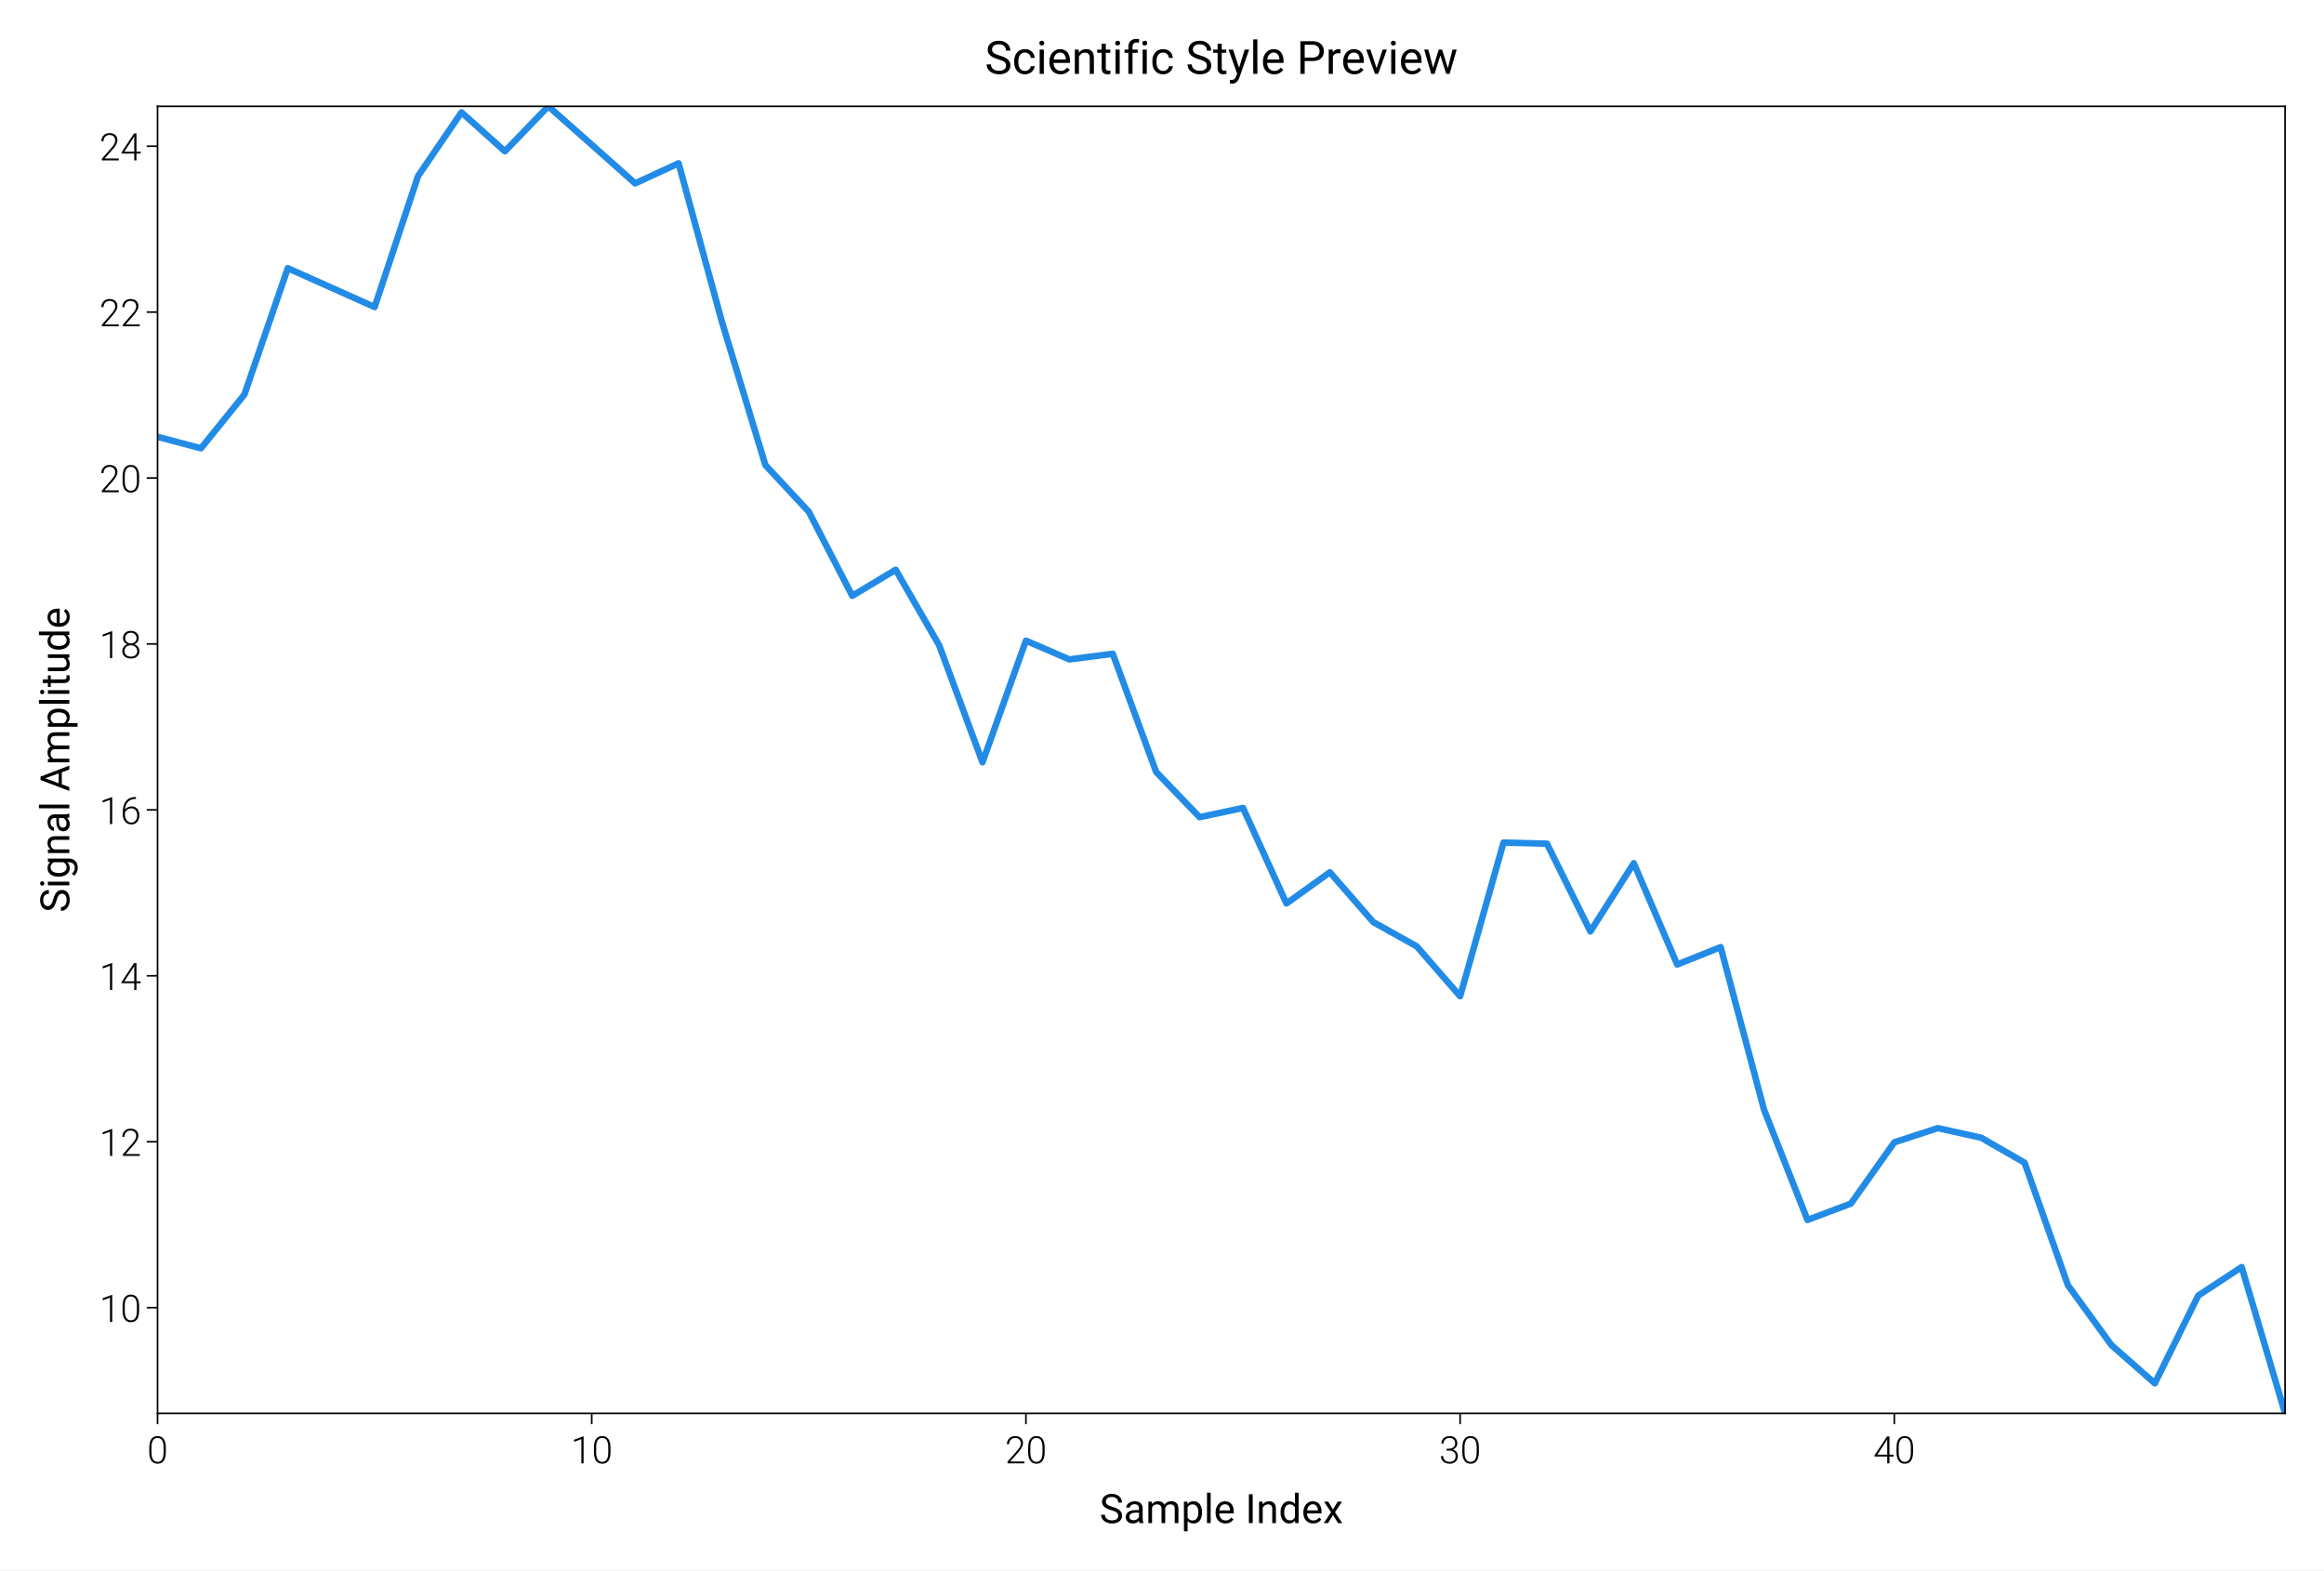
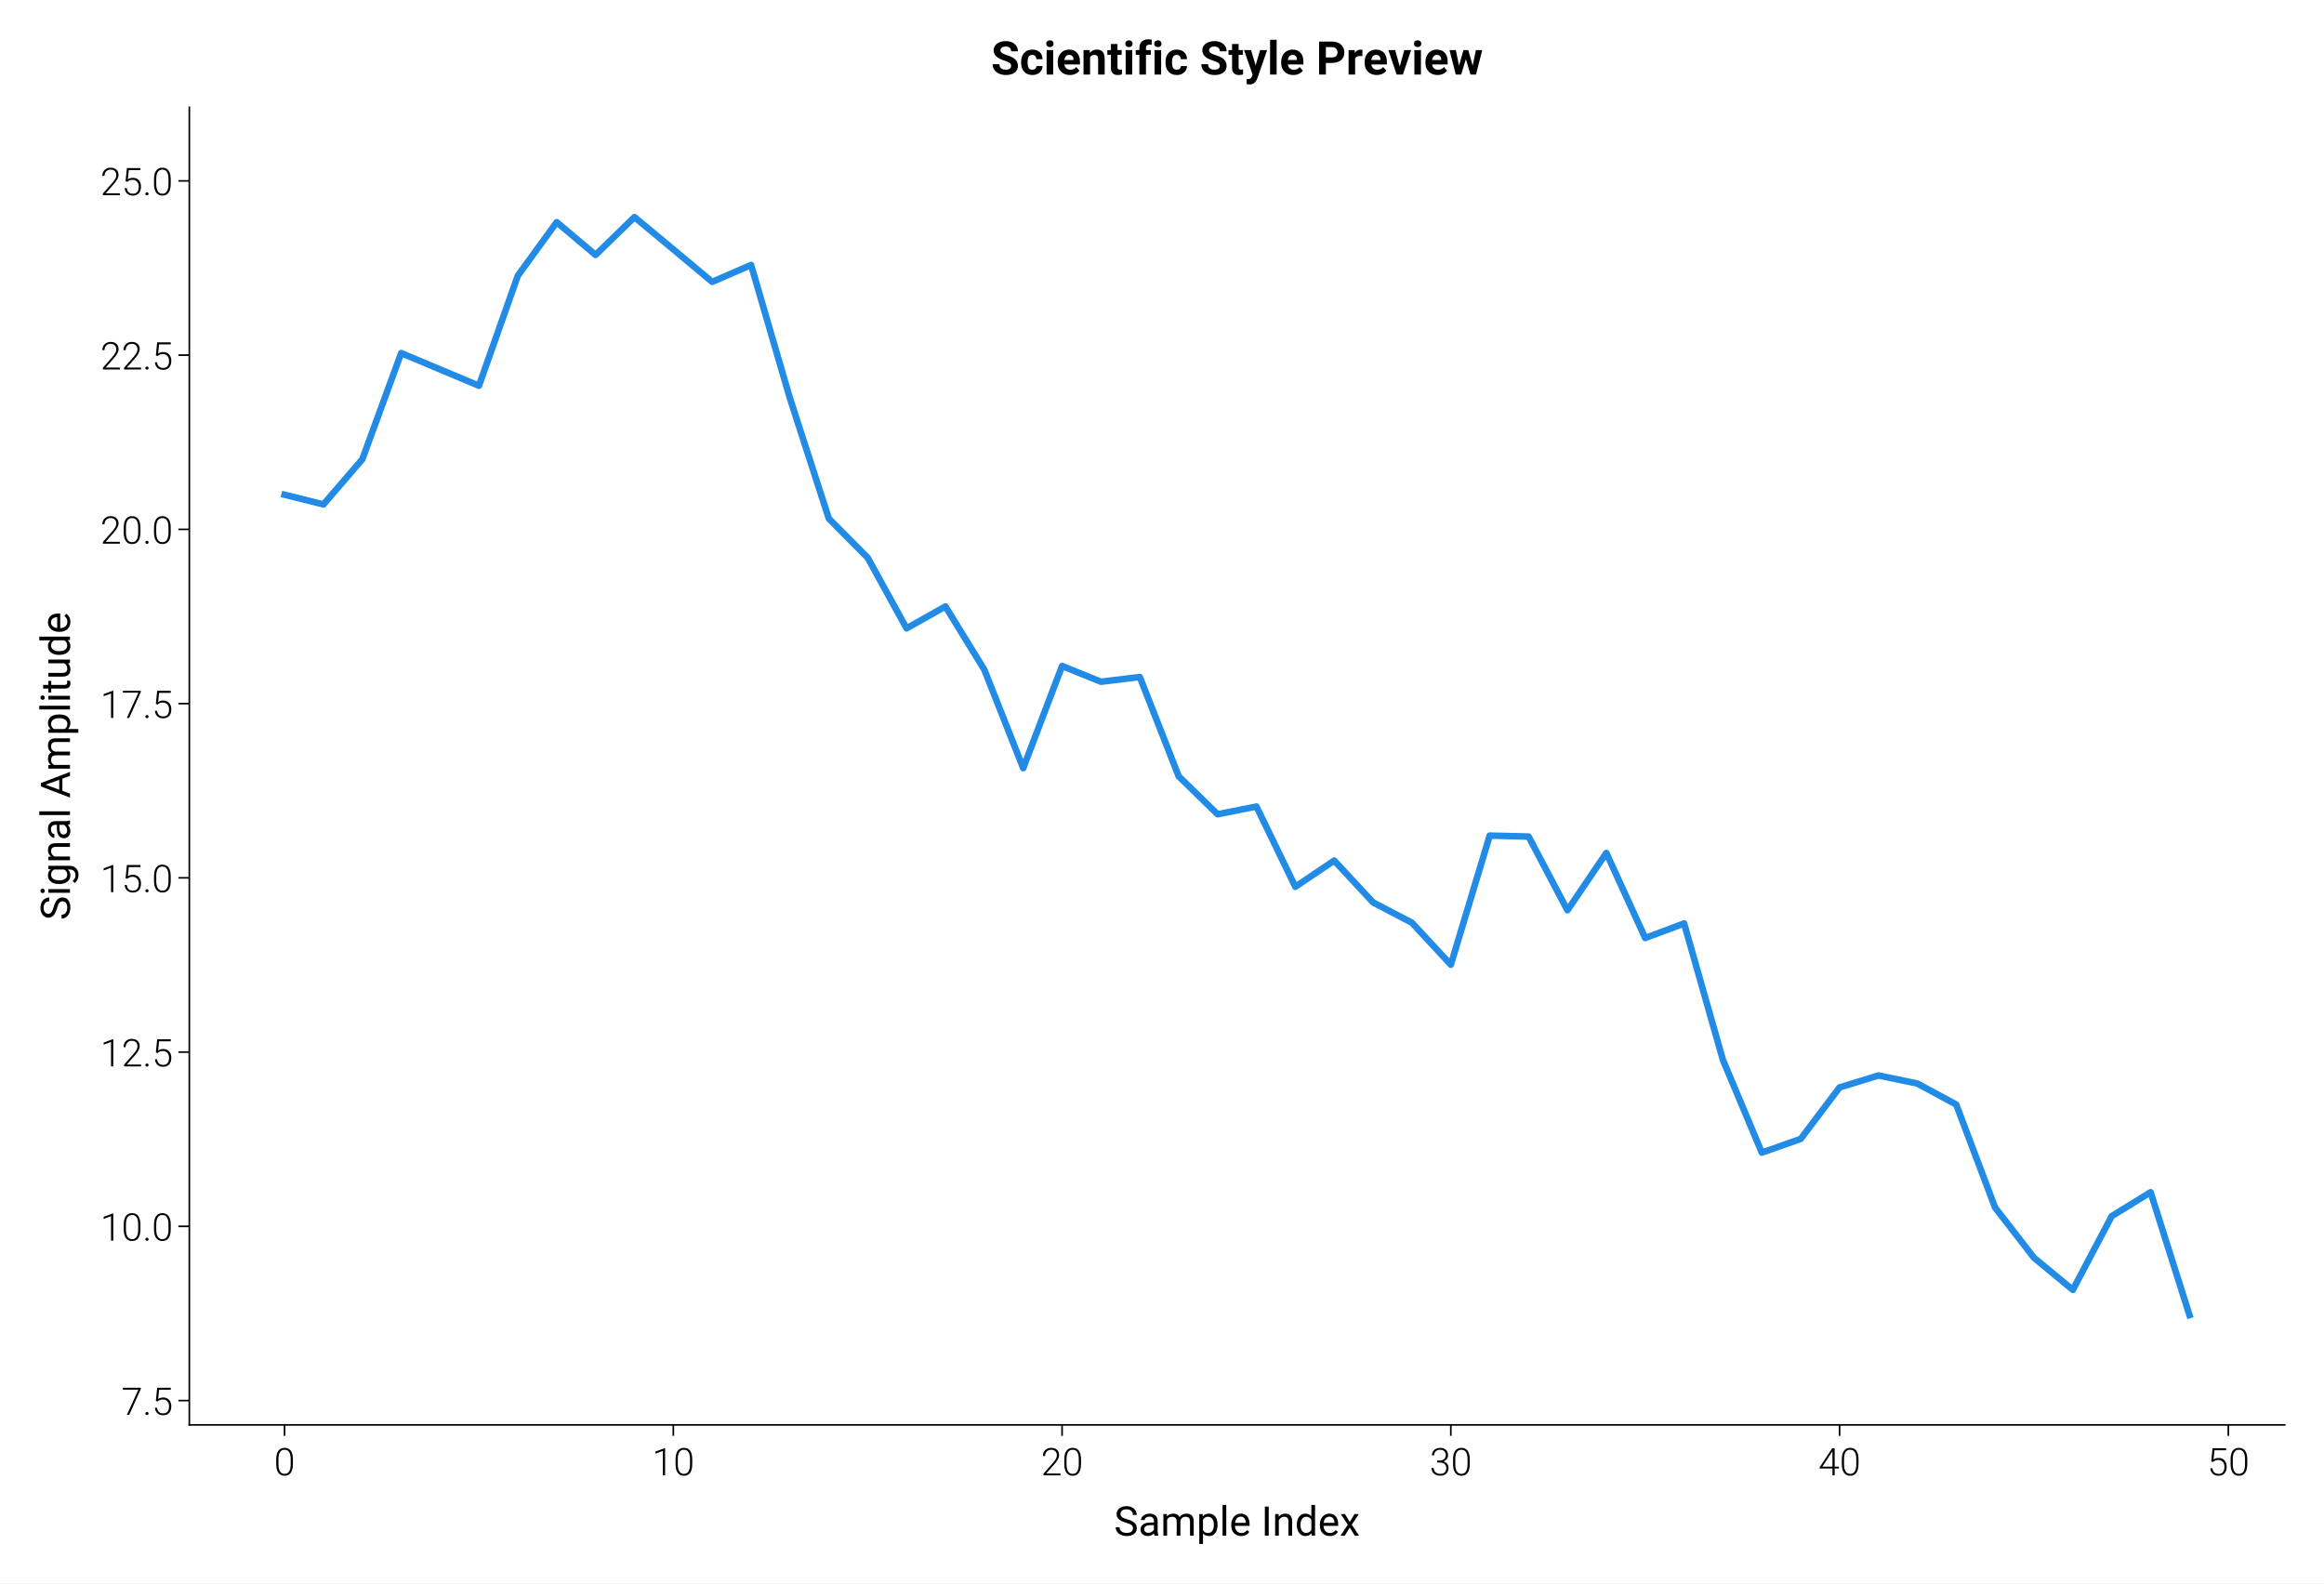
- <svg xmlns="http://www.w3.org/2000/svg" xmlns:xlink="http://www.w3.org/1999/xlink" width="429.91pt" height="290.476pt" viewBox="0 0 429.91 290.476" version="1.1">
+ <svg xmlns="http://www.w3.org/2000/svg" xmlns:xlink="http://www.w3.org/1999/xlink" width="425.878pt" height="290.141pt" viewBox="0 0 425.878 290.141" version="1.1">
  <defs>
    <style type="text/css">*{stroke-linejoin: round; stroke-linecap: butt}</style>
  </defs>
  <g id="figure_1">
    <g id="patch_1">
-       <path d="M 0 290.476  L 429.91 290.476  L 429.91 0  L 0 0  z " style="fill: #ffffff" />
+       <path d="M 0 290.141  L 425.878 290.141  L 425.878 0  L 0 0  z " style="fill: #ffffff" />
    </g>
    <g id="axes_1">
      <g id="patch_2">
-         <path d="M 29.144 261.456  L 422.71 261.456  L 422.71 19.663  L 29.144 19.663  z " style="fill: #ffffff" />
+         <path d="M 34.695 261.121  L 418.678 261.121  L 418.678 19.663  L 34.695 19.663  z " style="fill: #ffffff" />
      </g>
      <g id="matplotlib.axis_1">
        <g id="xtick_1">
          <g id="line2d_1">
            <defs>
-               <path id="ma913fe745c" d="M 0 0  L 0 2  " style="stroke: #000000; stroke-width: 0.3" />
+               <path id="m94d43a7b60" d="M 0 0  L 0 2  " style="stroke: #000000; stroke-width: 0.3" />
            </defs>
            <g>
-               <use xlink:href="#ma913fe745c" x="29.144" y="261.456" style="stroke: #000000; stroke-width: 0.3" />
+               <use xlink:href="#m94d43a7b60" x="52.148" y="261.121" style="stroke: #000000; stroke-width: 0.3" />
            </g>
          </g>
          <g id="text_1">
-             <g transform="translate(27.20406 270.7056) scale(0.07 -0.07)">
+             <g transform="translate(50.20862 270.3709) scale(0.07 -0.07)">
              <defs>
                <path id="Roboto-Light-30" d="M 3172 1897  Q 3172 934 2819 435  Q 2466 -63 1778 -63  Q 1103 -63 743 426  Q 384 916 375 1850  L 375 2666  Q 375 3625 731 4119  Q 1088 4613 1772 4613  Q 2447 4613 2803 4136  Q 3159 3659 3172 2731  L 3172 1897  z M 2797 2713  Q 2797 3494 2542 3894  Q 2288 4294 1772 4294  Q 1266 4294 1009 3903  Q 753 3513 747 2750  L 747 1856  Q 747 1078 1011 665  Q 1275 253 1778 253  Q 2278 253 2536 656  Q 2794 1059 2797 1838  L 2797 2713  z " transform="scale(0.015625)" />
              </defs>
              <use xlink:href="#Roboto-Light-30" />
            </g>
          </g>
        </g>
        <g id="xtick_2">
          <g id="line2d_2">
            <g>
-               <use xlink:href="#ma913fe745c" x="109.463" y="261.456" style="stroke: #000000; stroke-width: 0.3" />
+               <use xlink:href="#m94d43a7b60" x="123.388" y="261.121" style="stroke: #000000; stroke-width: 0.3" />
            </g>
          </g>
          <g id="text_2">
-             <g transform="translate(105.5839 270.7056) scale(0.07 -0.07)">
+             <g transform="translate(119.5087 270.3709) scale(0.07 -0.07)">
              <defs>
                <path id="Roboto-Light-31" d="M 2169 0  L 1794 0  L 1794 4100  L 556 3641  L 556 3991  L 2106 4566  L 2169 4566  L 2169 0  z " transform="scale(0.015625)" />
              </defs>
              <use xlink:href="#Roboto-Light-31" />
              <use xlink:href="#Roboto-Light-30" transform="translate(55.41992 0)" />
            </g>
          </g>
        </g>
        <g id="xtick_3">
          <g id="line2d_3">
            <g>
-               <use xlink:href="#ma913fe745c" x="189.783" y="261.456" style="stroke: #000000; stroke-width: 0.3" />
+               <use xlink:href="#m94d43a7b60" x="194.628" y="261.121" style="stroke: #000000; stroke-width: 0.3" />
            </g>
          </g>
          <g id="text_3">
-             <g transform="translate(185.9034 270.7056) scale(0.07 -0.07)">
+             <g transform="translate(190.7486 270.3709) scale(0.07 -0.07)">
              <defs>
                <path id="Roboto-Light-32" d="M 3278 0  L 428 0  L 428 288  L 1988 2056  Q 2375 2503 2525 2793  Q 2675 3084 2675 3359  Q 2675 3791 2422 4042  Q 2169 4294 1725 4294  Q 1266 4294 983 4000  Q 700 3706 700 3238  L 328 3238  Q 328 3622 501 3937  Q 675 4253 995 4433  Q 1316 4613 1725 4613  Q 2350 4613 2701 4284  Q 3053 3956 3053 3391  Q 3053 3072 2854 2694  Q 2656 2316 2156 1750  L 888 316  L 3278 316  L 3278 0  z " transform="scale(0.015625)" />
              </defs>
              <use xlink:href="#Roboto-Light-32" />
              <use xlink:href="#Roboto-Light-30" transform="translate(55.41992 0)" />
            </g>
          </g>
        </g>
        <g id="xtick_4">
          <g id="line2d_4">
            <g>
-               <use xlink:href="#ma913fe745c" x="270.103" y="261.456" style="stroke: #000000; stroke-width: 0.3" />
+               <use xlink:href="#m94d43a7b60" x="265.868" y="261.121" style="stroke: #000000; stroke-width: 0.3" />
            </g>
          </g>
          <g id="text_4">
-             <g transform="translate(266.223 270.7056) scale(0.07 -0.07)">
+             <g transform="translate(261.9885 270.3709) scale(0.07 -0.07)">
              <defs>
                <path id="Roboto-Light-33" d="M 1259 2478  L 1647 2478  Q 1969 2478 2209 2592  Q 2450 2706 2576 2904  Q 2703 3103 2703 3363  Q 2703 3800 2456 4047  Q 2209 4294 1747 4294  Q 1309 4294 1029 4036  Q 750 3778 750 3356  L 375 3356  Q 375 3709 553 4001  Q 731 4294 1047 4453  Q 1363 4613 1747 4613  Q 2366 4613 2722 4275  Q 3078 3938 3078 3350  Q 3078 3022 2870 2745  Q 2663 2469 2300 2331  Q 2725 2213 2944 1923  Q 3163 1634 3163 1234  Q 3163 650 2781 293  Q 2400 -63 1763 -63  Q 1356 -63 1017 100  Q 678 263 492 555  Q 306 847 306 1234  L 681 1234  Q 681 800 984 526  Q 1288 253 1763 253  Q 2247 253 2517 501  Q 2788 750 2788 1222  Q 2788 1678 2495 1918  Q 2203 2159 1634 2159  L 1259 2159  L 1259 2478  z " transform="scale(0.015625)" />
              </defs>
              <use xlink:href="#Roboto-Light-33" />
              <use xlink:href="#Roboto-Light-30" transform="translate(55.41992 0)" />
            </g>
          </g>
        </g>
        <g id="xtick_5">
          <g id="line2d_5">
            <g>
-               <use xlink:href="#ma913fe745c" x="350.422" y="261.456" style="stroke: #000000; stroke-width: 0.3" />
+               <use xlink:href="#m94d43a7b60" x="337.108" y="261.121" style="stroke: #000000; stroke-width: 0.3" />
            </g>
          </g>
          <g id="text_5">
-             <g transform="translate(346.5426 270.7056) scale(0.07 -0.07)">
+             <g transform="translate(333.2284 270.3709) scale(0.07 -0.07)">
              <defs>
                <path id="Roboto-Light-34" d="M 2725 1466  L 3434 1466  L 3434 1150  L 2725 1150  L 2725 0  L 2350 0  L 2350 1150  L 209 1150  L 209 1363  L 2316 4550  L 2725 4550  L 2725 1466  z M 669 1466  L 2350 1466  L 2350 4066  L 2184 3778  L 669 1466  z " transform="scale(0.015625)" />
              </defs>
              <use xlink:href="#Roboto-Light-34" />
              <use xlink:href="#Roboto-Light-30" transform="translate(55.41992 0)" />
            </g>
          </g>
        </g>
-         <g id="text_6">
-           <g transform="translate(203.3975 281.7524) scale(0.075 -0.075)">
+         <g id="xtick_6">
+           <g id="line2d_6">
+             <g>
+               <use xlink:href="#m94d43a7b60" x="408.348" y="261.121" style="stroke: #000000; stroke-width: 0.3" />
+             </g>
+           </g>
+           <g id="text_6">
+             <g transform="translate(404.4683 270.3709) scale(0.07 -0.07)">
+               <defs>
+                 <path id="Roboto-Light-35" d="M 681 2331  L 903 4550  L 3178 4550  L 3178 4203  L 1225 4203  L 1066 2666  Q 1431 2916 1922 2916  Q 2538 2916 2903 2516  Q 3269 2116 3269 1450  Q 3269 731 2912 334  Q 2556 -63 1909 -63  Q 1316 -63 947 268  Q 578 600 525 1197  L 884 1197  Q 938 731 1200 492  Q 1463 253 1909 253  Q 2397 253 2645 562  Q 2894 872 2894 1444  Q 2894 1944 2616 2259  Q 2338 2575 1856 2575  Q 1591 2575 1394 2508  Q 1197 2441 978 2247  L 681 2331  z " transform="scale(0.015625)" />
+               </defs>
+               <use xlink:href="#Roboto-Light-35" />
+               <use xlink:href="#Roboto-Light-30" transform="translate(55.41992 0)" />
+             </g>
+           </g>
+         </g>
+         <g id="text_7">
+           <g transform="translate(204.1568 281.4178) scale(0.075 -0.075)">
            <defs>
              <path id="Roboto-Regular-53" d="M 1869 2028  Q 1097 2250 745 2573  Q 394 2897 394 3372  Q 394 3909 823 4261  Q 1253 4613 1941 4613  Q 2409 4613 2776 4431  Q 3144 4250 3345 3931  Q 3547 3613 3547 3234  L 2944 3234  Q 2944 3647 2681 3883  Q 2419 4119 1941 4119  Q 1497 4119 1248 3923  Q 1000 3728 1000 3381  Q 1000 3103 1236 2911  Q 1472 2719 2039 2559  Q 2606 2400 2926 2208  Q 3247 2016 3401 1759  Q 3556 1503 3556 1156  Q 3556 603 3125 270  Q 2694 -63 1972 -63  Q 1503 -63 1097 117  Q 691 297 470 609  Q 250 922 250 1319  L 853 1319  Q 853 906 1158 667  Q 1463 428 1972 428  Q 2447 428 2700 622  Q 2953 816 2953 1150  Q 2953 1484 2718 1667  Q 2484 1850 1869 2028  z " transform="scale(0.015625)" />
              <path id="Roboto-Regular-61" d="M 2525 0  Q 2475 100 2444 356  Q 2041 -63 1481 -63  Q 981 -63 661 220  Q 341 503 341 938  Q 341 1466 742 1758  Q 1144 2050 1872 2050  L 2434 2050  L 2434 2316  Q 2434 2619 2253 2798  Q 2072 2978 1719 2978  Q 1409 2978 1200 2822  Q 991 2666 991 2444  L 409 2444  Q 409 2697 589 2933  Q 769 3169 1076 3306  Q 1384 3444 1753 3444  Q 2338 3444 2669 3151  Q 3000 2859 3013 2347  L 3013 791  Q 3013 325 3131 50  L 3131 0  L 2525 0  z M 1566 441  Q 1838 441 2081 581  Q 2325 722 2434 947  L 2434 1641  L 1981 1641  Q 919 1641 919 1019  Q 919 747 1100 594  Q 1281 441 1566 441  z " transform="scale(0.015625)" />
              <path id="Roboto-Regular-6d" d="M 981 3381  L 997 3006  Q 1369 3444 2000 3444  Q 2709 3444 2966 2900  Q 3134 3144 3404 3294  Q 3675 3444 4044 3444  Q 5156 3444 5175 2266  L 5175 0  L 4597 0  L 4597 2231  Q 4597 2594 4431 2773  Q 4266 2953 3875 2953  Q 3553 2953 3340 2761  Q 3128 2569 3094 2244  L 3094 0  L 2513 0  L 2513 2216  Q 2513 2953 1791 2953  Q 1222 2953 1013 2469  L 1013 0  L 434 0  L 434 3381  L 981 3381  z " transform="scale(0.015625)" />
              <path id="Roboto-Regular-70" d="M 3294 1653  Q 3294 881 2941 409  Q 2588 -63 1984 -63  Q 1369 -63 1016 328  L 1016 -1300  L 438 -1300  L 438 3381  L 966 3381  L 994 3006  Q 1347 3444 1975 3444  Q 2584 3444 2939 2984  Q 3294 2525 3294 1706  L 3294 1653  z M 2716 1719  Q 2716 2291 2472 2622  Q 2228 2953 1803 2953  Q 1278 2953 1016 2488  L 1016 872  Q 1275 409 1809 409  Q 2225 409 2470 739  Q 2716 1069 2716 1719  z " transform="scale(0.015625)" />
              <path id="Roboto-Regular-6c" d="M 1066 0  L 488 0  L 488 4800  L 1066 4800  L 1066 0  z " transform="scale(0.015625)" />
              <path id="Roboto-Regular-65" d="M 1841 -63  Q 1153 -63 722 389  Q 291 841 291 1597  L 291 1703  Q 291 2206 483 2601  Q 675 2997 1020 3220  Q 1366 3444 1769 3444  Q 2428 3444 2793 3009  Q 3159 2575 3159 1766  L 3159 1525  L 869 1525  Q 881 1025 1161 717  Q 1441 409 1872 409  Q 2178 409 2390 534  Q 2603 659 2763 866  L 3116 591  Q 2691 -63 1841 -63  z M 1769 2969  Q 1419 2969 1181 2714  Q 944 2459 888 2000  L 2581 2000  L 2581 2044  Q 2556 2484 2343 2726  Q 2131 2969 1769 2969  z " transform="scale(0.015625)" />
              <path id="Roboto-Regular-20" transform="scale(0.015625)" />
              <path id="Roboto-Regular-49" d="M 1172 0  L 572 0  L 572 4550  L 1172 4550  L 1172 0  z " transform="scale(0.015625)" />
              <path id="Roboto-Regular-6e" d="M 984 3381  L 1003 2956  Q 1391 3444 2016 3444  Q 3088 3444 3097 2234  L 3097 0  L 2519 0  L 2519 2238  Q 2516 2603 2352 2778  Q 2188 2953 1841 2953  Q 1559 2953 1346 2803  Q 1134 2653 1016 2409  L 1016 0  L 438 0  L 438 3381  L 984 3381  z " transform="scale(0.015625)" />
              <path id="Roboto-Regular-64" d="M 297 1719  Q 297 2497 665 2970  Q 1034 3444 1631 3444  Q 2225 3444 2572 3038  L 2572 4800  L 3150 4800  L 3150 0  L 2619 0  L 2591 363  Q 2244 -63 1625 -63  Q 1038 -63 667 418  Q 297 900 297 1675  L 297 1719  z M 875 1653  Q 875 1078 1112 753  Q 1350 428 1769 428  Q 2319 428 2572 922  L 2572 2475  Q 2313 2953 1775 2953  Q 1350 2953 1112 2625  Q 875 2297 875 1653  z " transform="scale(0.015625)" />
              <path id="Roboto-Regular-78" d="M 1572 2147  L 2322 3381  L 2997 3381  L 1891 1709  L 3031 0  L 2363 0  L 1581 1266  L 800 0  L 128 0  L 1269 1709  L 163 3381  L 831 3381  L 1572 2147  z " transform="scale(0.015625)" />
            </defs>
            <use xlink:href="#Roboto-Regular-53" />
            <use xlink:href="#Roboto-Regular-61" transform="translate(59.32617 0)" />
            <use xlink:href="#Roboto-Regular-6d" transform="translate(113.7207 0)" />
            <use xlink:href="#Roboto-Regular-70" transform="translate(201.3672 0)" />
            <use xlink:href="#Roboto-Regular-6c" transform="translate(257.4707 0)" />
            <use xlink:href="#Roboto-Regular-65" transform="translate(281.7383 0)" />
            <use xlink:href="#Roboto-Regular-20" transform="translate(334.7168 0)" />
            <use xlink:href="#Roboto-Regular-49" transform="translate(359.4727 0)" />
            <use xlink:href="#Roboto-Regular-6e" transform="translate(386.6699 0)" />
            <use xlink:href="#Roboto-Regular-64" transform="translate(441.8457 0)" />
            <use xlink:href="#Roboto-Regular-65" transform="translate(498.2422 0)" />
            <use xlink:href="#Roboto-Regular-78" transform="translate(551.2207 0)" />
          </g>
        </g>
      </g>
      <g id="matplotlib.axis_2">
        <g id="ytick_1">
-           <g id="line2d_6">
+           <g id="line2d_7">
            <defs>
-               <path id="m5f01aa8449" d="M 0 0  L -2 0  " style="stroke: #000000; stroke-width: 0.3" />
+               <path id="mb6b12d9787" d="M 0 0  L -2 0  " style="stroke: #000000; stroke-width: 0.3" />
            </defs>
            <g>
-               <use xlink:href="#m5f01aa8449" x="29.144" y="241.907" style="stroke: #000000; stroke-width: 0.3" />
-             </g>
-           </g>
-           <g id="text_7">
-             <g transform="translate(18.38477 244.5322) scale(0.07 -0.07)">
-               <use xlink:href="#Roboto-Light-31" />
-               <use xlink:href="#Roboto-Light-30" transform="translate(55.41992 0)" />
+               <use xlink:href="#mb6b12d9787" x="34.695" y="256.662" style="stroke: #000000; stroke-width: 0.3" />
+             </g>
+           </g>
+           <g id="text_8">
+             <g transform="translate(22.2643 259.2869) scale(0.07 -0.07)">
+               <defs>
+                 <path id="Roboto-Light-37" d="M 3231 4334  L 1288 0  L 897 0  L 2828 4231  L 241 4231  L 241 4550  L 3231 4550  L 3231 4334  z " transform="scale(0.015625)" />
+                 <path id="Roboto-Light-2e" d="M 453 225  Q 453 334 523 411  Q 594 488 719 488  Q 844 488 916 411  Q 988 334 988 225  Q 988 116 916 45  Q 844 -25 719 -25  Q 594 -25 523 45  Q 453 116 453 225  z " transform="scale(0.015625)" />
+               </defs>
+               <use xlink:href="#Roboto-Light-37" />
+               <use xlink:href="#Roboto-Light-2e" transform="translate(55.41992 0)" />
+               <use xlink:href="#Roboto-Light-35" transform="translate(79.29688 0)" />
            </g>
          </g>
        </g>
        <g id="ytick_2">
-           <g id="line2d_7">
-             <g>
-               <use xlink:href="#m5f01aa8449" x="29.144" y="211.212" style="stroke: #000000; stroke-width: 0.3" />
-             </g>
-           </g>
-           <g id="text_8">
-             <g transform="translate(18.38477 213.8368) scale(0.07 -0.07)">
+           <g id="line2d_8">
+             <g>
+               <use xlink:href="#mb6b12d9787" x="34.695" y="224.732" style="stroke: #000000; stroke-width: 0.3" />
+             </g>
+           </g>
+           <g id="text_9">
+             <g transform="translate(18.38477 227.3567) scale(0.07 -0.07)">
+               <use xlink:href="#Roboto-Light-31" />
+               <use xlink:href="#Roboto-Light-30" transform="translate(55.41992 0)" />
+               <use xlink:href="#Roboto-Light-2e" transform="translate(110.8398 0)" />
+               <use xlink:href="#Roboto-Light-30" transform="translate(134.7168 0)" />
+             </g>
+           </g>
+         </g>
+         <g id="ytick_3">
+           <g id="line2d_9">
+             <g>
+               <use xlink:href="#mb6b12d9787" x="34.695" y="192.801" style="stroke: #000000; stroke-width: 0.3" />
+             </g>
+           </g>
+           <g id="text_10">
+             <g transform="translate(18.38477 195.4265) scale(0.07 -0.07)">
              <use xlink:href="#Roboto-Light-31" />
              <use xlink:href="#Roboto-Light-32" transform="translate(55.41992 0)" />
-             </g>
-           </g>
-         </g>
-         <g id="ytick_3">
-           <g id="line2d_8">
-             <g>
-               <use xlink:href="#m5f01aa8449" x="29.144" y="180.516" style="stroke: #000000; stroke-width: 0.3" />
-             </g>
-           </g>
-           <g id="text_9">
-             <g transform="translate(18.38477 183.1413) scale(0.07 -0.07)">
-               <use xlink:href="#Roboto-Light-31" />
-               <use xlink:href="#Roboto-Light-34" transform="translate(55.41992 0)" />
+               <use xlink:href="#Roboto-Light-2e" transform="translate(110.8398 0)" />
+               <use xlink:href="#Roboto-Light-35" transform="translate(134.7168 0)" />
            </g>
          </g>
        </g>
        <g id="ytick_4">
-           <g id="line2d_9">
-             <g>
-               <use xlink:href="#m5f01aa8449" x="29.144" y="149.821" style="stroke: #000000; stroke-width: 0.3" />
-             </g>
-           </g>
-           <g id="text_10">
-             <g transform="translate(18.38477 152.4458) scale(0.07 -0.07)">
-               <defs>
-                 <path id="Roboto-Light-36" d="M 2634 4584  L 2634 4256  L 2591 4256  Q 1775 4256 1306 3776  Q 838 3297 788 2444  Q 975 2703 1265 2845  Q 1556 2988 1916 2988  Q 2516 2988 2870 2573  Q 3225 2159 3225 1491  Q 3225 1047 3059 690  Q 2894 334 2584 135  Q 2275 -63 1878 -63  Q 1225 -63 815 410  Q 406 884 406 1634  L 406 2009  Q 406 3231 962 3901  Q 1519 4572 2541 4584  L 2634 4584  z M 1856 2666  Q 1500 2666 1192 2455  Q 884 2244 781 1919  L 781 1600  Q 781 1006 1086 631  Q 1391 256 1878 256  Q 2316 256 2586 603  Q 2856 950 2856 1478  Q 2856 2016 2586 2341  Q 2316 2666 1856 2666  z " transform="scale(0.015625)" />
-               </defs>
-               <use xlink:href="#Roboto-Light-31" />
-               <use xlink:href="#Roboto-Light-36" transform="translate(55.41992 0)" />
+           <g id="line2d_10">
+             <g>
+               <use xlink:href="#mb6b12d9787" x="34.695" y="160.871" style="stroke: #000000; stroke-width: 0.3" />
+             </g>
+           </g>
+           <g id="text_11">
+             <g transform="translate(18.38477 163.4963) scale(0.07 -0.07)">
+               <use xlink:href="#Roboto-Light-31" />
+               <use xlink:href="#Roboto-Light-35" transform="translate(55.41992 0)" />
+               <use xlink:href="#Roboto-Light-2e" transform="translate(110.8398 0)" />
+               <use xlink:href="#Roboto-Light-30" transform="translate(134.7168 0)" />
            </g>
          </g>
        </g>
        <g id="ytick_5">
-           <g id="line2d_10">
-             <g>
-               <use xlink:href="#m5f01aa8449" x="29.144" y="119.125" style="stroke: #000000; stroke-width: 0.3" />
-             </g>
-           </g>
-           <g id="text_11">
-             <g transform="translate(18.38477 121.7504) scale(0.07 -0.07)">
-               <defs>
-                 <path id="Roboto-Light-38" d="M 3109 3378  Q 3109 3025 2903 2745  Q 2697 2466 2359 2334  Q 2753 2200 2990 1900  Q 3228 1600 3228 1206  Q 3228 622 2831 279  Q 2434 -63 1781 -63  Q 1122 -63 726 278  Q 331 619 331 1206  Q 331 1594 559 1897  Q 788 2200 1184 2334  Q 847 2466 647 2745  Q 447 3025 447 3378  Q 447 3944 811 4278  Q 1175 4613 1775 4613  Q 2375 4613 2742 4275  Q 3109 3938 3109 3378  z M 2853 1203  Q 2853 1628 2550 1901  Q 2247 2175 1775 2175  Q 1303 2175 1003 1906  Q 703 1638 703 1203  Q 703 769 993 511  Q 1284 253 1781 253  Q 2266 253 2559 509  Q 2853 766 2853 1203  z M 2734 3381  Q 2734 3772 2464 4033  Q 2194 4294 1775 4294  Q 1350 4294 1086 4042  Q 822 3791 822 3381  Q 822 2981 1086 2737  Q 1350 2494 1778 2494  Q 2200 2494 2467 2739  Q 2734 2984 2734 3381  z " transform="scale(0.015625)" />
-               </defs>
-               <use xlink:href="#Roboto-Light-31" />
-               <use xlink:href="#Roboto-Light-38" transform="translate(55.41992 0)" />
+           <g id="line2d_11">
+             <g>
+               <use xlink:href="#mb6b12d9787" x="34.695" y="128.941" style="stroke: #000000; stroke-width: 0.3" />
+             </g>
+           </g>
+           <g id="text_12">
+             <g transform="translate(18.38477 131.5661) scale(0.07 -0.07)">
+               <use xlink:href="#Roboto-Light-31" />
+               <use xlink:href="#Roboto-Light-37" transform="translate(55.41992 0)" />
+               <use xlink:href="#Roboto-Light-2e" transform="translate(110.8398 0)" />
+               <use xlink:href="#Roboto-Light-35" transform="translate(134.7168 0)" />
            </g>
          </g>
        </g>
        <g id="ytick_6">
-           <g id="line2d_11">
-             <g>
-               <use xlink:href="#m5f01aa8449" x="29.144" y="88.43" style="stroke: #000000; stroke-width: 0.3" />
-             </g>
-           </g>
-           <g id="text_12">
-             <g transform="translate(18.38477 91.05489) scale(0.07 -0.07)">
+           <g id="line2d_12">
+             <g>
+               <use xlink:href="#mb6b12d9787" x="34.695" y="97.011" style="stroke: #000000; stroke-width: 0.3" />
+             </g>
+           </g>
+           <g id="text_13">
+             <g transform="translate(18.38477 99.63589) scale(0.07 -0.07)">
              <use xlink:href="#Roboto-Light-32" />
              <use xlink:href="#Roboto-Light-30" transform="translate(55.41992 0)" />
+               <use xlink:href="#Roboto-Light-2e" transform="translate(110.8398 0)" />
+               <use xlink:href="#Roboto-Light-30" transform="translate(134.7168 0)" />
            </g>
          </g>
        </g>
        <g id="ytick_7">
-           <g id="line2d_12">
-             <g>
-               <use xlink:href="#m5f01aa8449" x="29.144" y="57.734" style="stroke: #000000; stroke-width: 0.3" />
-             </g>
-           </g>
-           <g id="text_13">
-             <g transform="translate(18.38477 60.35942) scale(0.07 -0.07)">
+           <g id="line2d_13">
+             <g>
+               <use xlink:href="#mb6b12d9787" x="34.695" y="65.081" style="stroke: #000000; stroke-width: 0.3" />
+             </g>
+           </g>
+           <g id="text_14">
+             <g transform="translate(18.38477 67.7057) scale(0.07 -0.07)">
              <use xlink:href="#Roboto-Light-32" />
              <use xlink:href="#Roboto-Light-32" transform="translate(55.41992 0)" />
+               <use xlink:href="#Roboto-Light-2e" transform="translate(110.8398 0)" />
+               <use xlink:href="#Roboto-Light-35" transform="translate(134.7168 0)" />
            </g>
          </g>
        </g>
        <g id="ytick_8">
-           <g id="line2d_13">
-             <g>
-               <use xlink:href="#m5f01aa8449" x="29.144" y="27.039" style="stroke: #000000; stroke-width: 0.3" />
-             </g>
-           </g>
-           <g id="text_14">
-             <g transform="translate(18.38477 29.66395) scale(0.07 -0.07)">
+           <g id="line2d_14">
+             <g>
+               <use xlink:href="#mb6b12d9787" x="34.695" y="33.151" style="stroke: #000000; stroke-width: 0.3" />
+             </g>
+           </g>
+           <g id="text_15">
+             <g transform="translate(18.38477 35.7755) scale(0.07 -0.07)">
              <use xlink:href="#Roboto-Light-32" />
-               <use xlink:href="#Roboto-Light-34" transform="translate(55.41992 0)" />
-             </g>
-           </g>
-         </g>
-         <g id="text_15">
-           <g transform="translate(12.825 168.7954) rotate(-90) scale(0.075 -0.075)">
+               <use xlink:href="#Roboto-Light-35" transform="translate(55.41992 0)" />
+               <use xlink:href="#Roboto-Light-2e" transform="translate(110.8398 0)" />
+               <use xlink:href="#Roboto-Light-30" transform="translate(134.7168 0)" />
+             </g>
+           </g>
+         </g>
+         <g id="text_16">
+           <g transform="translate(12.825 168.6281) rotate(-90) scale(0.075 -0.075)">
            <defs>
              <path id="Roboto-Regular-69" d="M 1066 0  L 488 0  L 488 3381  L 1066 3381  L 1066 0  z M 441 4278  Q 441 4419 527 4516  Q 613 4613 781 4613  Q 950 4613 1037 4516  Q 1125 4419 1125 4278  Q 1125 4138 1037 4044  Q 950 3950 781 3950  Q 613 3950 527 4044  Q 441 4138 441 4278  z " transform="scale(0.015625)" />
              <path id="Roboto-Regular-67" d="M 300 1719  Q 300 2509 665 2976  Q 1031 3444 1634 3444  Q 2253 3444 2600 3006  L 2628 3381  L 3156 3381  L 3156 81  Q 3156 -575 2767 -953  Q 2378 -1331 1722 -1331  Q 1356 -1331 1006 -1175  Q 656 -1019 472 -747  L 772 -400  Q 1144 -859 1681 -859  Q 2103 -859 2339 -621  Q 2575 -384 2575 47  L 2575 338  Q 2228 -63 1628 -63  Q 1034 -63 667 415  Q 300 894 300 1719  z M 881 1653  Q 881 1081 1115 754  Q 1350 428 1772 428  Q 2319 428 2575 925  L 2575 2469  Q 2309 2953 1778 2953  Q 1356 2953 1118 2625  Q 881 2297 881 1653  z " transform="scale(0.015625)" />
              <path id="Roboto-Regular-41" d="M 3041 1188  L 1134 1188  L 706 0  L 88 0  L 1825 4550  L 2350 4550  L 4091 0  L 3475 0  L 3041 1188  z M 1316 1681  L 2863 1681  L 2088 3809  L 1316 1681  z " transform="scale(0.015625)" />
              <path id="Roboto-Regular-74" d="M 1222 4200  L 1222 3381  L 1853 3381  L 1853 2934  L 1222 2934  L 1222 838  Q 1222 634 1306 532  Q 1391 431 1594 431  Q 1694 431 1869 469  L 1869 0  Q 1641 -63 1425 -63  Q 1038 -63 841 171  Q 644 406 644 838  L 644 2934  L 28 2934  L 28 3381  L 644 3381  L 644 4200  L 1222 4200  z " transform="scale(0.015625)" />
              <path id="Roboto-Regular-75" d="M 2525 334  Q 2188 -63 1534 -63  Q 994 -63 711 251  Q 428 566 425 1181  L 425 3381  L 1003 3381  L 1003 1197  Q 1003 428 1628 428  Q 2291 428 2509 922  L 2509 3381  L 3088 3381  L 3088 0  L 2538 0  L 2525 334  z " transform="scale(0.015625)" />
            </defs>
            <use xlink:href="#Roboto-Regular-53" />
            <use xlink:href="#Roboto-Regular-69" transform="translate(59.32617 0)" />
            <use xlink:href="#Roboto-Regular-67" transform="translate(83.59375 0)" />
            <use xlink:href="#Roboto-Regular-6e" transform="translate(139.6973 0)" />
            <use xlink:href="#Roboto-Regular-61" transform="translate(194.873 0)" />
            <use xlink:href="#Roboto-Regular-6c" transform="translate(249.2676 0)" />
            <use xlink:href="#Roboto-Regular-20" transform="translate(273.5352 0)" />
            <use xlink:href="#Roboto-Regular-41" transform="translate(298.291 0)" />
            <use xlink:href="#Roboto-Regular-6d" transform="translate(363.5254 0)" />
            <use xlink:href="#Roboto-Regular-70" transform="translate(451.1719 0)" />
            <use xlink:href="#Roboto-Regular-6c" transform="translate(507.2754 0)" />
            <use xlink:href="#Roboto-Regular-69" transform="translate(531.543 0)" />
            <use xlink:href="#Roboto-Regular-74" transform="translate(555.8105 0)" />
            <use xlink:href="#Roboto-Regular-75" transform="translate(588.4766 0)" />
            <use xlink:href="#Roboto-Regular-64" transform="translate(643.6035 0)" />
            <use xlink:href="#Roboto-Regular-65" transform="translate(700 0)" />
          </g>
        </g>
      </g>
-       <g id="line2d_14">
-         <path d="M 29.144 80.806  L 37.176 82.928  L 45.208 72.988  L 53.24 49.613  L 61.272 53.207  L 69.304 56.8  L 77.336 32.563  L 85.368 20.784  L 93.399 27.99  L 101.431 19.663  L 109.463 26.775  L 117.495 33.923  L 125.527 30.209  L 133.559 59.574  L 141.591 86.047  L 149.623 94.677  L 157.655 110.222  L 165.687 105.399  L 173.719 119.335  L 181.751 141.011  L 189.783 118.516  L 197.815 121.982  L 205.847 120.945  L 213.879 142.812  L 221.911 151.167  L 229.943 149.464  L 237.975 167.13  L 246.007 161.363  L 254.039 170.582  L 262.071 175.059  L 270.103 184.294  L 278.134 155.865  L 286.166 156.072  L 294.198 172.306  L 302.23 159.682  L 310.262 178.419  L 318.294 175.213  L 326.326 205.29  L 334.358 225.674  L 342.39 222.653  L 350.422 211.319  L 358.454 208.689  L 366.486 210.464  L 374.518 215.085  L 382.55 237.777  L 390.582 248.825  L 398.614 255.895  L 406.646 239.671  L 414.678 234.397  L 422.71 261.456  " clip-path="url(#pa045bf0a1c)" style="fill: none; stroke: #228be6; stroke-width: 1.2; stroke-linecap: square" />
+       <g id="line2d_15">
+         <path d="M 52.148 90.667  L 59.272 92.433  L 66.396 84.16  L 73.52 64.708  L 80.644 67.699  L 87.768 70.689  L 94.892 50.519  L 102.016 40.718  L 109.14 46.714  L 116.264 39.784  L 123.388 45.703  L 130.512 51.651  L 137.636 48.561  L 144.76 72.998  L 151.884 95.028  L 159.008 102.21  L 166.132 115.146  L 173.256 111.132  L 180.38 122.73  L 187.504 140.768  L 194.628 122.048  L 201.752 124.932  L 208.876 124.069  L 216 142.266  L 223.124 149.219  L 230.248 147.803  L 237.372 162.503  L 244.496 157.705  L 251.62 165.376  L 258.744 169.102  L 265.868 176.787  L 272.992 153.129  L 280.116 153.302  L 287.24 166.811  L 294.364 156.305  L 301.488 171.898  L 308.612 169.23  L 315.736 194.259  L 322.86 211.223  L 329.984 208.709  L 337.108 199.277  L 344.232 197.088  L 351.356 198.565  L 358.48 202.411  L 365.604 221.295  L 372.728 230.489  L 379.852 236.372  L 386.976 222.87  L 394.1 218.482  L 401.224 240.999  " clip-path="url(#p5726b170c2)" style="fill: none; stroke: #228be6; stroke-width: 1.2; stroke-linecap: square" />
      </g>
      <g id="patch_3">
-         <path d="M 29.144 261.456  L 29.144 19.663  " style="fill: none; stroke: #000000; stroke-width: 0.3; stroke-linejoin: miter; stroke-linecap: square" />
+         <path d="M 34.695 261.121  L 34.695 19.663  " style="fill: none; stroke: #000000; stroke-width: 0.3; stroke-linejoin: miter; stroke-linecap: square" />
      </g>
      <g id="patch_4">
-         <path d="M 422.71 261.456  L 422.71 19.663  " style="fill: none; stroke: #000000; stroke-width: 0.3; stroke-linejoin: miter; stroke-linecap: square" />
-       </g>
-       <g id="patch_5">
-         <path d="M 29.144 261.456  L 422.71 261.456  " style="fill: none; stroke: #000000; stroke-width: 0.3; stroke-linejoin: miter; stroke-linecap: square" />
-       </g>
-       <g id="patch_6">
-         <path d="M 29.144 19.663  L 422.71 19.663  " style="fill: none; stroke: #000000; stroke-width: 0.3; stroke-linejoin: miter; stroke-linecap: square" />
-       </g>
-       <g id="text_16">
-         <g transform="translate(182.187 13.66266) scale(0.085 -0.085)">
+         <path d="M 34.695 261.121  L 418.678 261.121  " style="fill: none; stroke: #000000; stroke-width: 0.3; stroke-linejoin: miter; stroke-linecap: square" />
+       </g>
+       <g id="text_17">
+         <g transform="translate(181.6168 13.66266) scale(0.085 -0.085)">
          <defs>
-             <path id="Roboto-Regular-63" d="M 1794 409  Q 2103 409 2334 596  Q 2566 784 2591 1066  L 3138 1066  Q 3122 775 2937 512  Q 2753 250 2445 93  Q 2138 -63 1794 -63  Q 1103 -63 695 398  Q 288 859 288 1659  L 288 1756  Q 288 2250 469 2634  Q 650 3019 989 3231  Q 1328 3444 1791 3444  Q 2359 3444 2736 3103  Q 3113 2763 3138 2219  L 2591 2219  Q 2566 2547 2342 2758  Q 2119 2969 1791 2969  Q 1350 2969 1108 2651  Q 866 2334 866 1734  L 866 1625  Q 866 1041 1106 725  Q 1347 409 1794 409  z " transform="scale(0.015625)" />
-             <path id="Roboto-Regular-66" d="M 722 0  L 722 2934  L 188 2934  L 188 3381  L 722 3381  L 722 3728  Q 722 4272 1012 4569  Q 1303 4866 1834 4866  Q 2034 4866 2231 4813  L 2200 4344  Q 2053 4372 1888 4372  Q 1606 4372 1453 4208  Q 1300 4044 1300 3738  L 1300 3381  L 2022 3381  L 2022 2934  L 1300 2934  L 1300 0  L 722 0  z " transform="scale(0.015625)" />
-             <path id="Roboto-Regular-79" d="M 1544 847  L 2331 3381  L 2950 3381  L 1591 -522  Q 1275 -1366 588 -1366  L 478 -1356  L 263 -1316  L 263 -847  L 419 -859  Q 713 -859 877 -740  Q 1041 -622 1147 -306  L 1275 38  L 69 3381  L 700 3381  L 1544 847  z " transform="scale(0.015625)" />
-             <path id="Roboto-Regular-50" d="M 1128 1781  L 1128 0  L 528 0  L 528 4550  L 2206 4550  Q 2953 4550 3376 4169  Q 3800 3788 3800 3159  Q 3800 2497 3386 2139  Q 2972 1781 2200 1781  L 1128 1781  z M 1128 2272  L 2206 2272  Q 2688 2272 2944 2498  Q 3200 2725 3200 3153  Q 3200 3559 2944 3803  Q 2688 4047 2241 4056  L 1128 4056  L 1128 2272  z " transform="scale(0.015625)" />
-             <path id="Roboto-Regular-72" d="M 2072 2863  Q 1941 2884 1788 2884  Q 1219 2884 1016 2400  L 1016 0  L 438 0  L 438 3381  L 1000 3381  L 1009 2991  Q 1294 3444 1816 3444  Q 1984 3444 2072 3400  L 2072 2863  z " transform="scale(0.015625)" />
-             <path id="Roboto-Regular-76" d="M 1553 784  L 2391 3381  L 2981 3381  L 1769 0  L 1328 0  L 103 3381  L 694 3381  L 1553 784  z " transform="scale(0.015625)" />
-             <path id="Roboto-Regular-77" d="M 3431 797  L 4081 3381  L 4659 3381  L 3675 0  L 3206 0  L 2384 2563  L 1584 0  L 1116 0  L 134 3381  L 709 3381  L 1375 850  L 2163 3381  L 2628 3381  L 3431 797  z " transform="scale(0.015625)" />
+             <path id="Roboto-Bold-53" d="M 2766 1194  Q 2766 1459 2578 1601  Q 2391 1744 1903 1901  Q 1416 2059 1131 2213  Q 356 2631 356 3341  Q 356 3709 564 3998  Q 772 4288 1161 4450  Q 1550 4613 2034 4613  Q 2522 4613 2903 4436  Q 3284 4259 3495 3937  Q 3706 3616 3706 3206  L 2769 3206  Q 2769 3519 2572 3692  Q 2375 3866 2019 3866  Q 1675 3866 1484 3720  Q 1294 3575 1294 3338  Q 1294 3116 1517 2966  Q 1741 2816 2175 2684  Q 2975 2444 3340 2087  Q 3706 1731 3706 1200  Q 3706 609 3259 273  Q 2813 -63 2056 -63  Q 1531 -63 1100 129  Q 669 322 442 656  Q 216 991 216 1431  L 1156 1431  Q 1156 678 2056 678  Q 2391 678 2578 814  Q 2766 950 2766 1194  z " transform="scale(0.015625)" />
+             <path id="Roboto-Bold-63" d="M 1753 666  Q 2003 666 2159 803  Q 2316 941 2322 1169  L 3169 1169  Q 3166 825 2981 539  Q 2797 253 2476 95  Q 2156 -63 1769 -63  Q 1044 -63 625 398  Q 206 859 206 1672  L 206 1731  Q 206 2513 622 2978  Q 1038 3444 1763 3444  Q 2397 3444 2780 3083  Q 3163 2722 3169 2122  L 2322 2122  Q 2316 2384 2159 2548  Q 2003 2713 1747 2713  Q 1431 2713 1270 2483  Q 1109 2253 1109 1738  L 1109 1644  Q 1109 1122 1268 894  Q 1428 666 1753 666  z " transform="scale(0.015625)" />
+             <path id="Roboto-Bold-69" d="M 1300 0  L 394 0  L 394 3381  L 1300 3381  L 1300 0  z M 341 4256  Q 341 4459 477 4590  Q 613 4722 847 4722  Q 1078 4722 1215 4590  Q 1353 4459 1353 4256  Q 1353 4050 1214 3919  Q 1075 3788 847 3788  Q 619 3788 480 3919  Q 341 4050 341 4256  z " transform="scale(0.015625)" />
+             <path id="Roboto-Bold-65" d="M 1903 -63  Q 1159 -63 692 393  Q 225 850 225 1609  L 225 1697  Q 225 2206 422 2607  Q 619 3009 980 3226  Q 1341 3444 1803 3444  Q 2497 3444 2895 3006  Q 3294 2569 3294 1766  L 3294 1397  L 1141 1397  Q 1184 1066 1404 866  Q 1625 666 1963 666  Q 2484 666 2778 1044  L 3222 547  Q 3019 259 2672 98  Q 2325 -63 1903 -63  z M 1800 2713  Q 1531 2713 1364 2531  Q 1197 2350 1150 2013  L 2406 2013  L 2406 2084  Q 2400 2384 2244 2548  Q 2088 2713 1800 2713  z " transform="scale(0.015625)" />
+             <path id="Roboto-Bold-6e" d="M 1178 3381  L 1206 2991  Q 1569 3444 2178 3444  Q 2716 3444 2978 3128  Q 3241 2813 3247 2184  L 3247 0  L 2344 0  L 2344 2163  Q 2344 2450 2219 2579  Q 2094 2709 1803 2709  Q 1422 2709 1231 2384  L 1231 0  L 328 0  L 328 3381  L 1178 3381  z " transform="scale(0.015625)" />
+             <path id="Roboto-Bold-74" d="M 1428 4213  L 1428 3381  L 2006 3381  L 2006 2719  L 1428 2719  L 1428 1031  Q 1428 844 1500 762  Q 1572 681 1775 681  Q 1925 681 2041 703  L 2041 19  Q 1775 -63 1494 -63  Q 544 -63 525 897  L 525 2719  L 31 2719  L 31 3381  L 525 3381  L 525 4213  L 1428 4213  z " transform="scale(0.015625)" />
+             <path id="Roboto-Bold-66" d="M 594 0  L 594 2719  L 91 2719  L 91 3381  L 594 3381  L 594 3669  Q 594 4238 920 4552  Q 1247 4866 1834 4866  Q 2022 4866 2294 4803  L 2284 4103  Q 2172 4131 2009 4131  Q 1500 4131 1500 3653  L 1500 3381  L 2172 3381  L 2172 2719  L 1500 2719  L 1500 0  L 594 0  z " transform="scale(0.015625)" />
+             <path id="Roboto-Bold-20" transform="scale(0.015625)" />
+             <path id="Roboto-Bold-79" d="M 1609 1278  L 2234 3381  L 3203 3381  L 1844 -525  L 1769 -703  Q 1466 -1366 769 -1366  Q 572 -1366 369 -1306  L 369 -622  L 506 -625  Q 763 -625 889 -547  Q 1016 -469 1088 -288  L 1194 -9  L 9 3381  L 981 3381  L 1609 1278  z " transform="scale(0.015625)" />
+             <path id="Roboto-Bold-6c" d="M 1300 0  L 394 0  L 394 4800  L 1300 4800  L 1300 0  z " transform="scale(0.015625)" />
+             <path id="Roboto-Bold-50" d="M 1344 1603  L 1344 0  L 406 0  L 406 4550  L 2181 4550  Q 2694 4550 3083 4362  Q 3472 4175 3681 3829  Q 3891 3484 3891 3044  Q 3891 2375 3433 1989  Q 2975 1603 2166 1603  L 1344 1603  z M 1344 2363  L 2181 2363  Q 2553 2363 2748 2538  Q 2944 2713 2944 3038  Q 2944 3372 2747 3578  Q 2550 3784 2203 3791  L 1344 3791  L 1344 2363  z " transform="scale(0.015625)" />
+             <path id="Roboto-Bold-72" d="M 2247 2534  Q 2063 2559 1922 2559  Q 1409 2559 1250 2213  L 1250 0  L 347 0  L 347 3381  L 1200 3381  L 1225 2978  Q 1497 3444 1978 3444  Q 2128 3444 2259 3403  L 2247 2534  z " transform="scale(0.015625)" />
+             <path id="Roboto-Bold-76" d="M 1613 1103  L 2241 3381  L 3184 3381  L 2044 0  L 1181 0  L 41 3381  L 984 3381  L 1613 1103  z " transform="scale(0.015625)" />
+             <path id="Roboto-Bold-77" d="M 3288 1228  L 3731 3381  L 4603 3381  L 3741 0  L 2984 0  L 2344 2128  L 1703 0  L 950 0  L 88 3381  L 959 3381  L 1400 1231  L 2019 3381  L 2672 3381  L 3288 1228  z " transform="scale(0.015625)" />
          </defs>
-           <use xlink:href="#Roboto-Regular-53" />
-           <use xlink:href="#Roboto-Regular-63" transform="translate(59.32617 0)" />
-           <use xlink:href="#Roboto-Regular-69" transform="translate(111.6699 0)" />
-           <use xlink:href="#Roboto-Regular-65" transform="translate(135.9375 0)" />
-           <use xlink:href="#Roboto-Regular-6e" transform="translate(188.916 0)" />
-           <use xlink:href="#Roboto-Regular-74" transform="translate(244.0918 0)" />
-           <use xlink:href="#Roboto-Regular-69" transform="translate(276.7578 0)" />
-           <use xlink:href="#Roboto-Regular-66" transform="translate(301.0254 0)" />
-           <use xlink:href="#Roboto-Regular-69" transform="translate(335.7422 0)" />
-           <use xlink:href="#Roboto-Regular-63" transform="translate(360.0098 0)" />
-           <use xlink:href="#Roboto-Regular-20" transform="translate(412.3535 0)" />
-           <use xlink:href="#Roboto-Regular-53" transform="translate(437.1094 0)" />
-           <use xlink:href="#Roboto-Regular-74" transform="translate(496.4355 0)" />
-           <use xlink:href="#Roboto-Regular-79" transform="translate(529.1016 0)" />
-           <use xlink:href="#Roboto-Regular-6c" transform="translate(576.416 0)" />
-           <use xlink:href="#Roboto-Regular-65" transform="translate(600.6836 0)" />
-           <use xlink:href="#Roboto-Regular-20" transform="translate(653.6621 0)" />
-           <use xlink:href="#Roboto-Regular-50" transform="translate(678.418 0)" />
-           <use xlink:href="#Roboto-Regular-72" transform="translate(741.5039 0)" />
-           <use xlink:href="#Roboto-Regular-65" transform="translate(775.3418 0)" />
-           <use xlink:href="#Roboto-Regular-76" transform="translate(828.3203 0)" />
-           <use xlink:href="#Roboto-Regular-69" transform="translate(876.7578 0)" />
-           <use xlink:href="#Roboto-Regular-65" transform="translate(901.0254 0)" />
-           <use xlink:href="#Roboto-Regular-77" transform="translate(954.0039 0)" />
+           <use xlink:href="#Roboto-Bold-53" />
+           <use xlink:href="#Roboto-Bold-63" transform="translate(61.47461 0)" />
+           <use xlink:href="#Roboto-Bold-69" transform="translate(113.623 0)" />
+           <use xlink:href="#Roboto-Bold-65" transform="translate(140.1367 0)" />
+           <use xlink:href="#Roboto-Bold-6e" transform="translate(194.1895 0)" />
+           <use xlink:href="#Roboto-Bold-74" transform="translate(250.1953 0)" />
+           <use xlink:href="#Roboto-Bold-69" transform="translate(283.9844 0)" />
+           <use xlink:href="#Roboto-Bold-66" transform="translate(310.498 0)" />
+           <use xlink:href="#Roboto-Bold-69" transform="translate(346.3379 0)" />
+           <use xlink:href="#Roboto-Bold-63" transform="translate(372.8516 0)" />
+           <use xlink:href="#Roboto-Bold-20" transform="translate(425 0)" />
+           <use xlink:href="#Roboto-Bold-53" transform="translate(449.9023 0)" />
+           <use xlink:href="#Roboto-Bold-74" transform="translate(511.377 0)" />
+           <use xlink:href="#Roboto-Bold-79" transform="translate(545.166 0)" />
+           <use xlink:href="#Roboto-Bold-6c" transform="translate(595.3613 0)" />
+           <use xlink:href="#Roboto-Bold-65" transform="translate(621.875 0)" />
+           <use xlink:href="#Roboto-Bold-20" transform="translate(675.9277 0)" />
+           <use xlink:href="#Roboto-Bold-50" transform="translate(700.8301 0)" />
+           <use xlink:href="#Roboto-Bold-72" transform="translate(765.332 0)" />
+           <use xlink:href="#Roboto-Bold-65" transform="translate(801.8066 0)" />
+           <use xlink:href="#Roboto-Bold-76" transform="translate(855.8594 0)" />
+           <use xlink:href="#Roboto-Bold-69" transform="translate(906.3965 0)" />
+           <use xlink:href="#Roboto-Bold-65" transform="translate(932.9102 0)" />
+           <use xlink:href="#Roboto-Bold-77" transform="translate(986.9629 0)" />
        </g>
      </g>
    </g>
  </g>
  <defs>
-     <clipPath id="pa045bf0a1c">
-       <rect x="29.144" y="19.663" width="393.566" height="241.793" />
+     <clipPath id="p5726b170c2">
+       <rect x="34.695" y="19.663" width="383.983" height="241.458" />
    </clipPath>
  </defs>
</svg>
